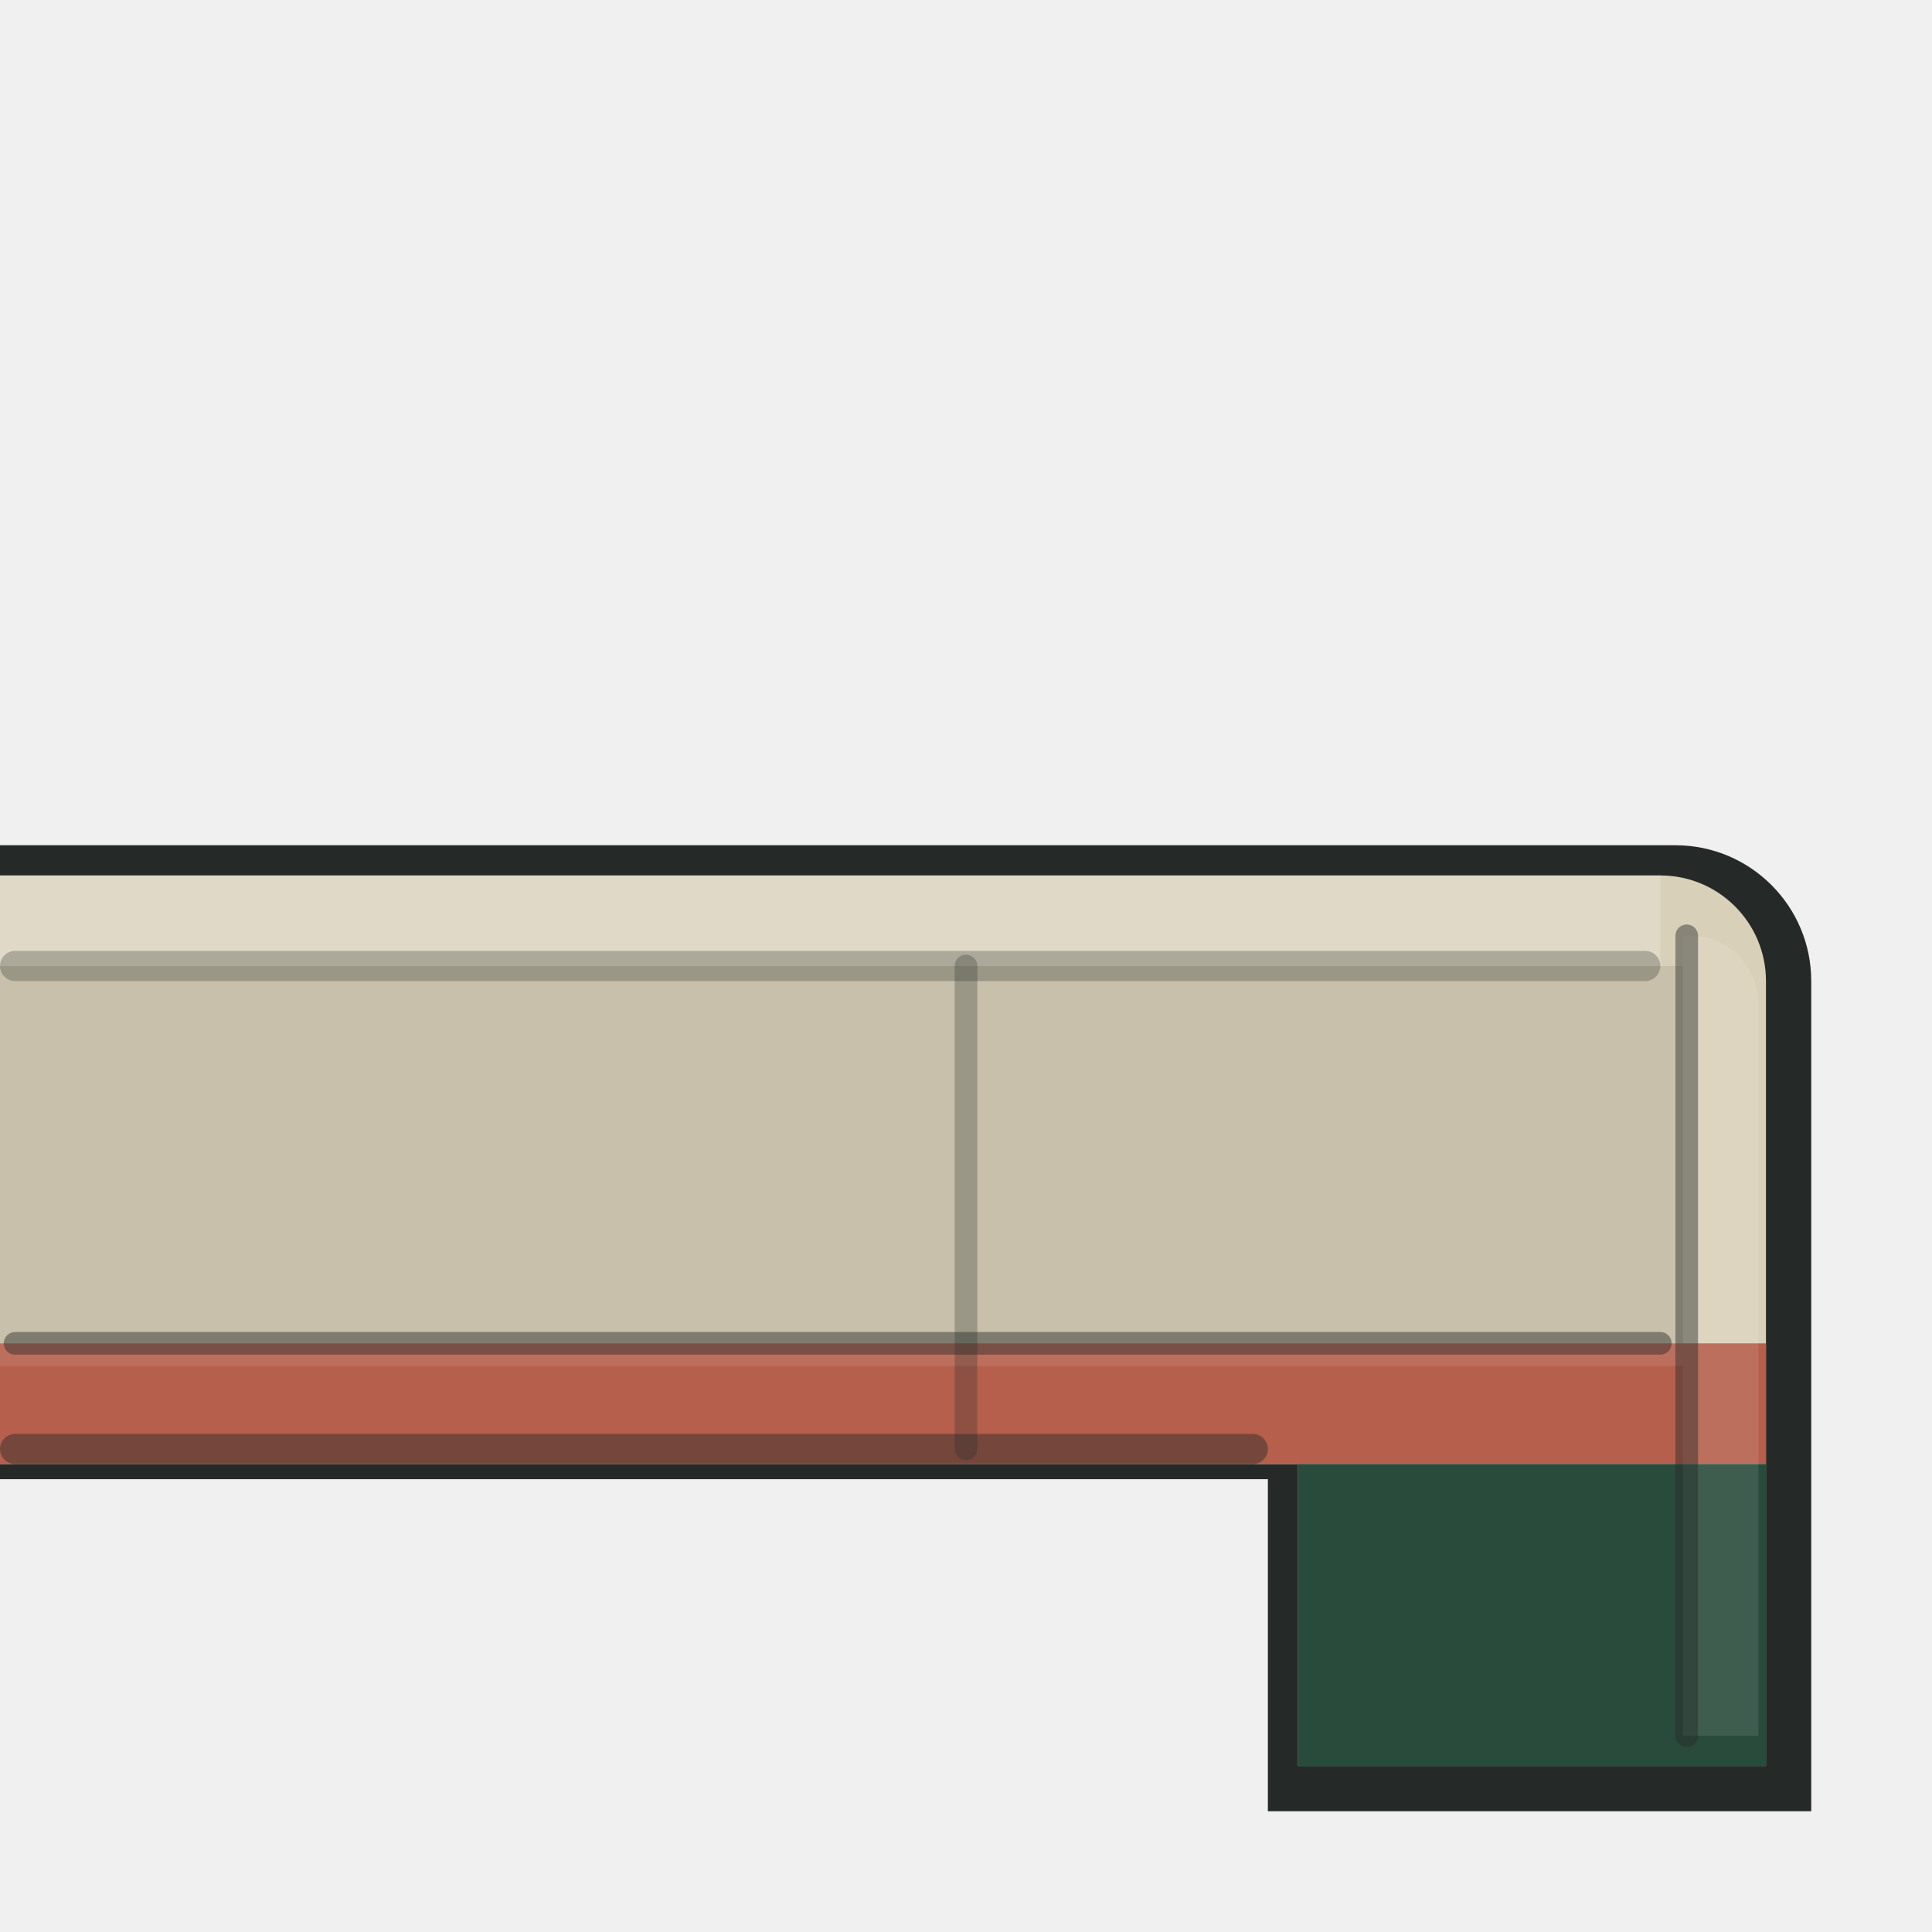
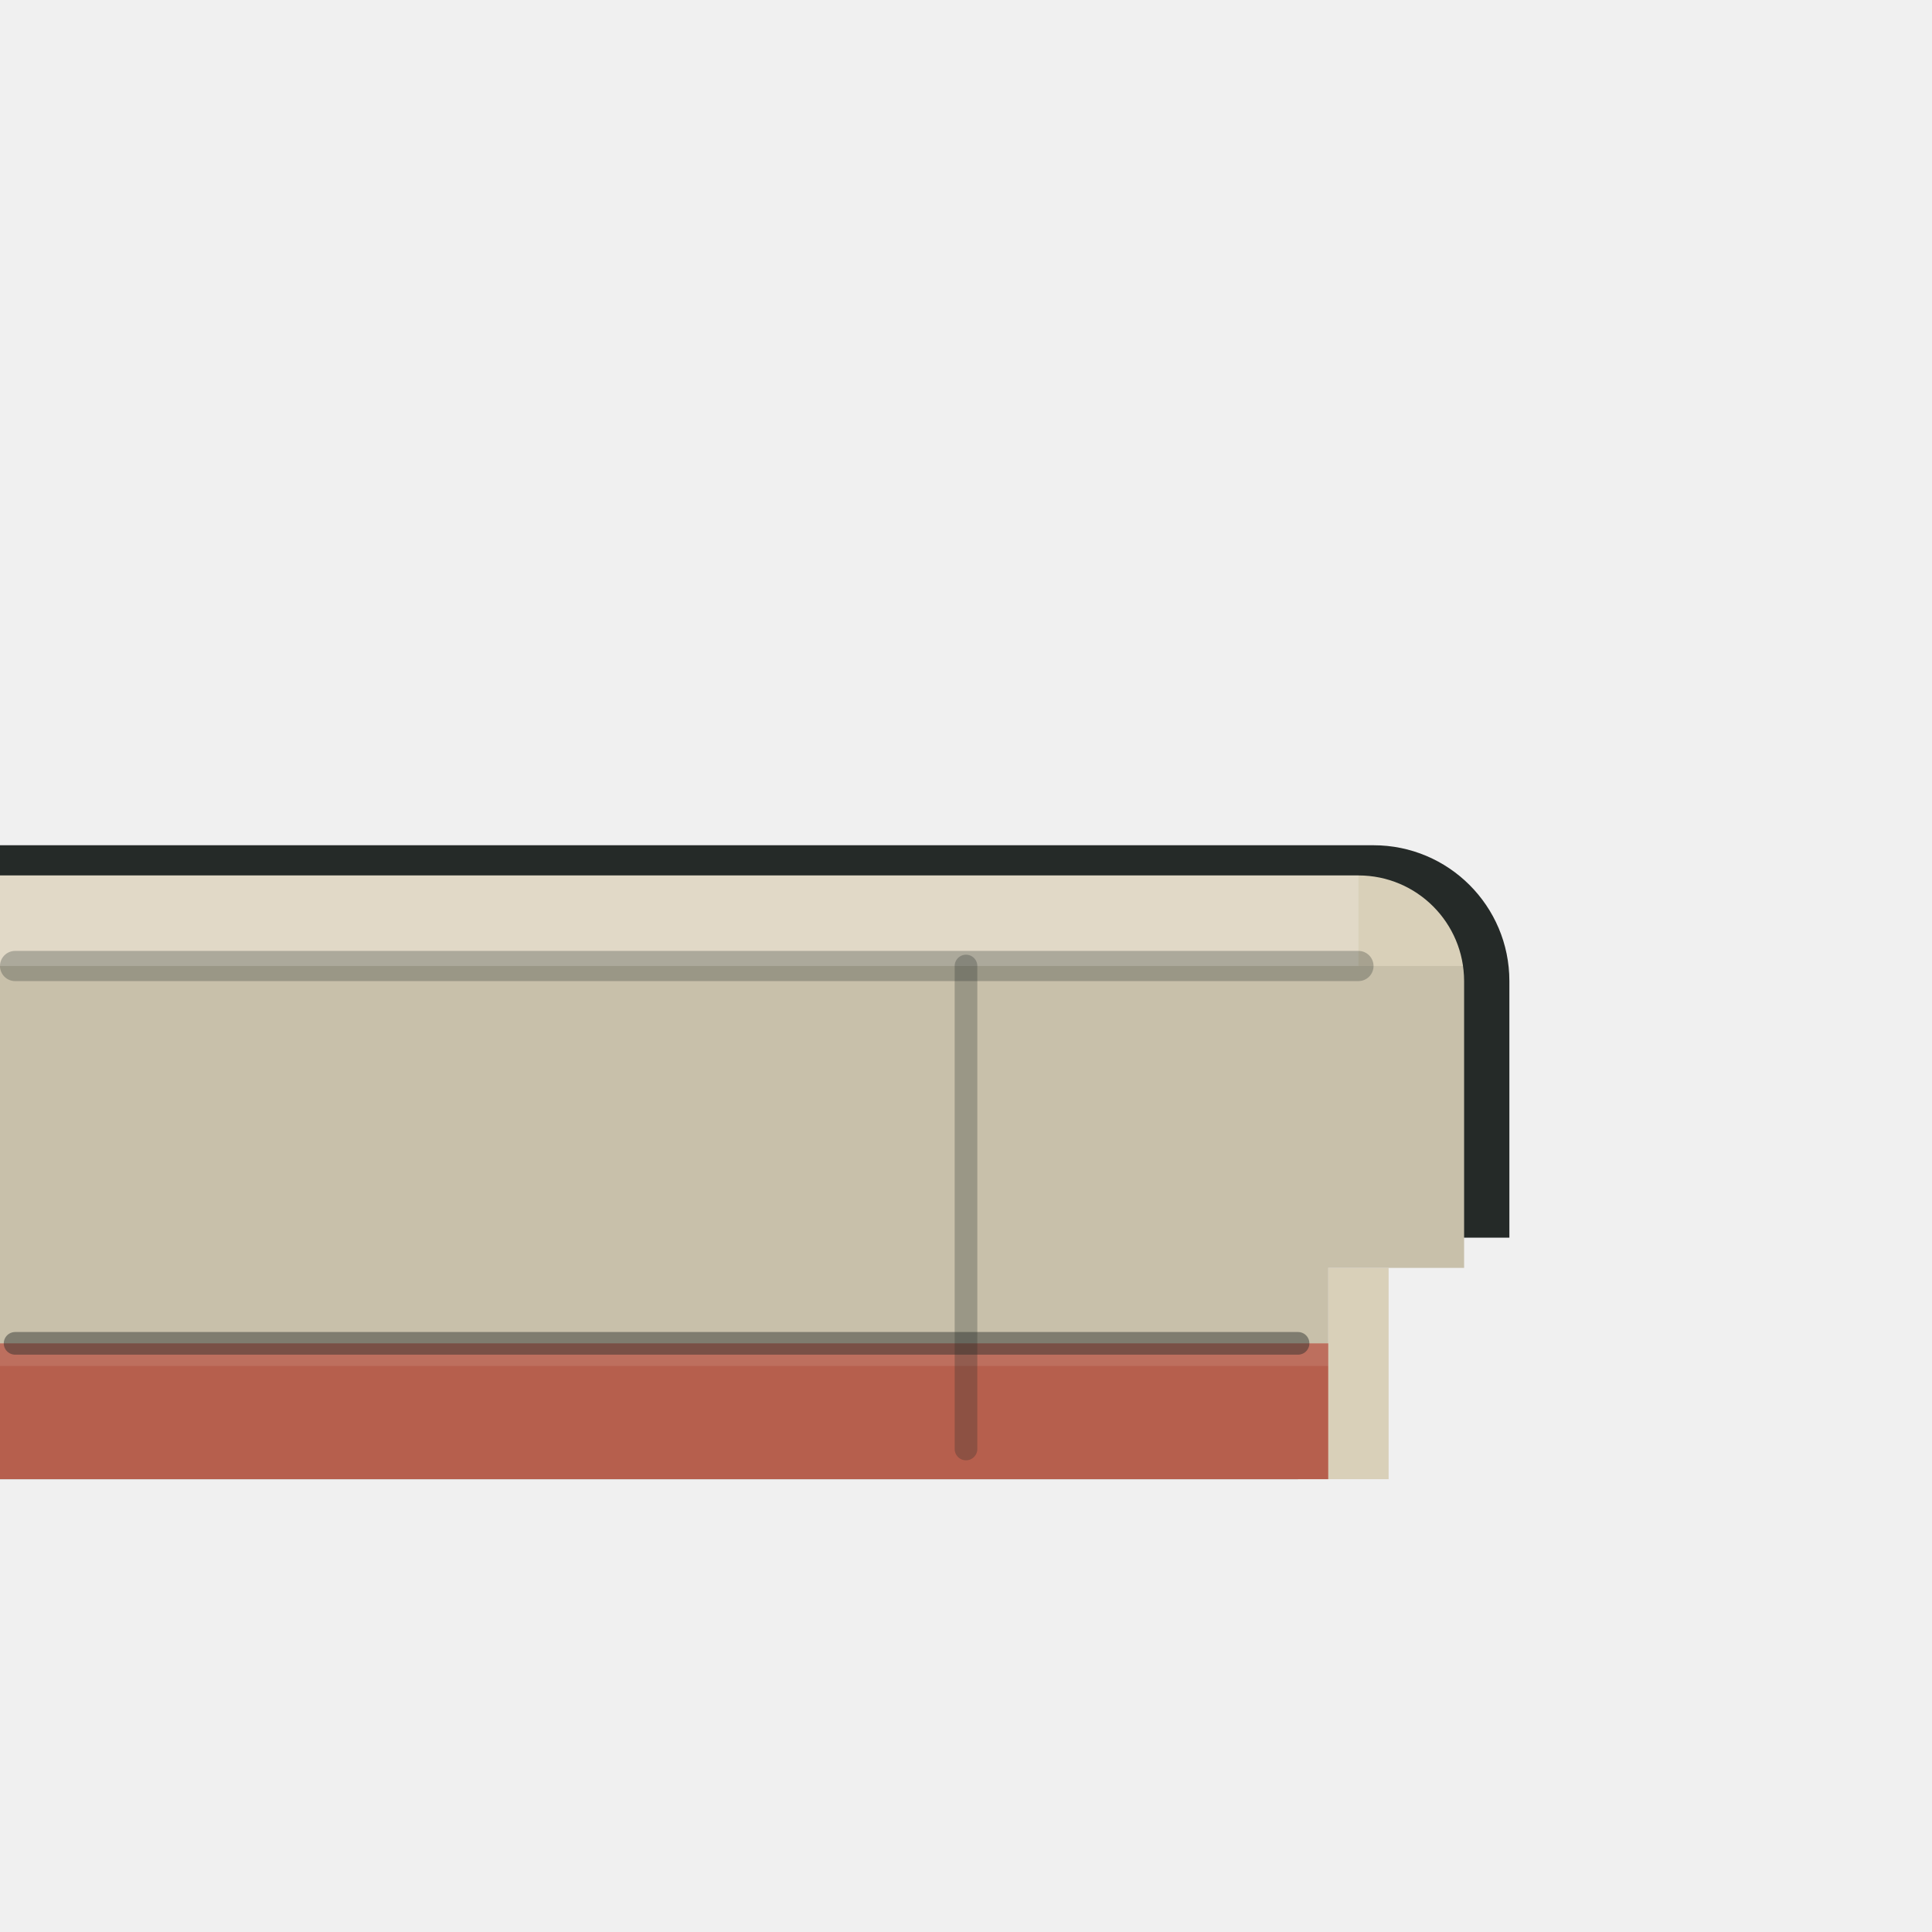
<svg xmlns="http://www.w3.org/2000/svg" viewBox="0 0 128 128" width="128" height="128">
  <g id="detail/upper">
-     <path id="upper-contour" d="M 0 56 H 111 A 9 9 0 0 1 120 65 V 120 H 84 V 98 H 0 Z" fill="#252A28" />
-     <path id="upper-shell" d="M 0 58 H 110 A 7 7 0 0 1 117 65 V 117 H 86 V 97 H 0 Z" fill="#D9D0B9" />
-     <path id="upper-cap-light" d="M 0 58 H 110 V 64 H 0 Z" fill="#FFFFFF" opacity="0.20" />
-     <path id="upper-face-shade" d="M 0 64 H 111.5 V 89 H 0 Z" fill="#000000" opacity="0.08" />
-     <path id="upper-coral-band" d="M 0 89 H 117 V 97 H 0 Z" fill="#B65F4D" />
-     <path id="upper-band-light" d="M 0 89 H 111.5 V 90.5 H 0 Z" fill="#FFFFFF" opacity="0.10" />
-     <path id="upper-post-green" d="M 86 97 H 117 V 117 H 86 Z" fill="#294B3C" />
-     <path id="upper-service-seam" d="M 1 64 H 109" fill="none" stroke="#252A28" stroke-width="2" stroke-linecap="round" stroke-linejoin="round" opacity="0.28" />
+     <path id="upper-contour" d="M 0 56 H 91 A 9 9 0 0 1 100 65 V 82 H 86 V 98 H 0 Z" fill="#252A28" />
+     <path id="upper-shell" d="M 0 58 H 90 A 7 7 0 0 1 97 65 V 84 H 88 V 98 H 0 Z" fill="#D9D0B9" />
+     <path id="upper-junction-reveal" d="M 88 84 H 92 V 98 H 88 Z" fill="#D9D0B9" />
+     <path id="upper-cap-light" d="M 0 58 H 90 V 64 H 0 Z" fill="#FFFFFF" opacity="0.20" />
+     <path id="upper-face-shade" d="M 0 64 H 97 V 84 H 88 V 89 H 0 Z" fill="#000000" opacity="0.08" />
+     <path id="upper-coral-band" d="M 0 89 H 88 V 98 H 0 Z" fill="#B65F4D" />
+     <path id="upper-band-light" d="M 0 89 H 88 V 90.5 H 0 Z" fill="#FFFFFF" opacity="0.10" />
+     <path id="upper-service-seam" d="M 1 64 H 90" fill="none" stroke="#252A28" stroke-width="2" stroke-linecap="round" stroke-linejoin="round" opacity="0.28" />
    <path id="upper-module-seam" d="M 64 64 V 96" fill="none" stroke="#252A28" stroke-width="1.5" stroke-linecap="round" stroke-linejoin="round" opacity="0.28" />
-     <path id="upper-band-seam" d="M 1 89 H 110" fill="none" stroke="#252A28" stroke-width="1.5" stroke-linecap="round" stroke-linejoin="round" opacity="0.45" />
-     <path id="upper-base-seam" d="M 1 96 H 83" fill="none" stroke="#252A28" stroke-width="2" stroke-linecap="round" stroke-linejoin="round" opacity="0.45" />
-     <path id="upper-post-edge-seam" d="M 85 98.5 V 115.5" fill="none" stroke="#252A28" stroke-width="1.5" stroke-linecap="round" stroke-linejoin="round" opacity="0.45" />
-     <path id="upper-end-reveal-light" d="M 111.5 62 H 112 a 4.5 4.5 0 0 1 4.5 4.5 V 115 H 111.5 Z" fill="#FFFFFF" opacity="0.10" />
-     <path id="upper-end-divider-seam" d="M 111.75 62 V 115" fill="none" stroke="#252A28" stroke-width="1.5" stroke-linecap="round" stroke-linejoin="round" opacity="0.45" />
+     <path id="upper-band-seam" d="M 1 89 H 86" fill="none" stroke="#252A28" stroke-width="1.5" stroke-linecap="round" stroke-linejoin="round" opacity="0.45" />
  </g>
</svg>
